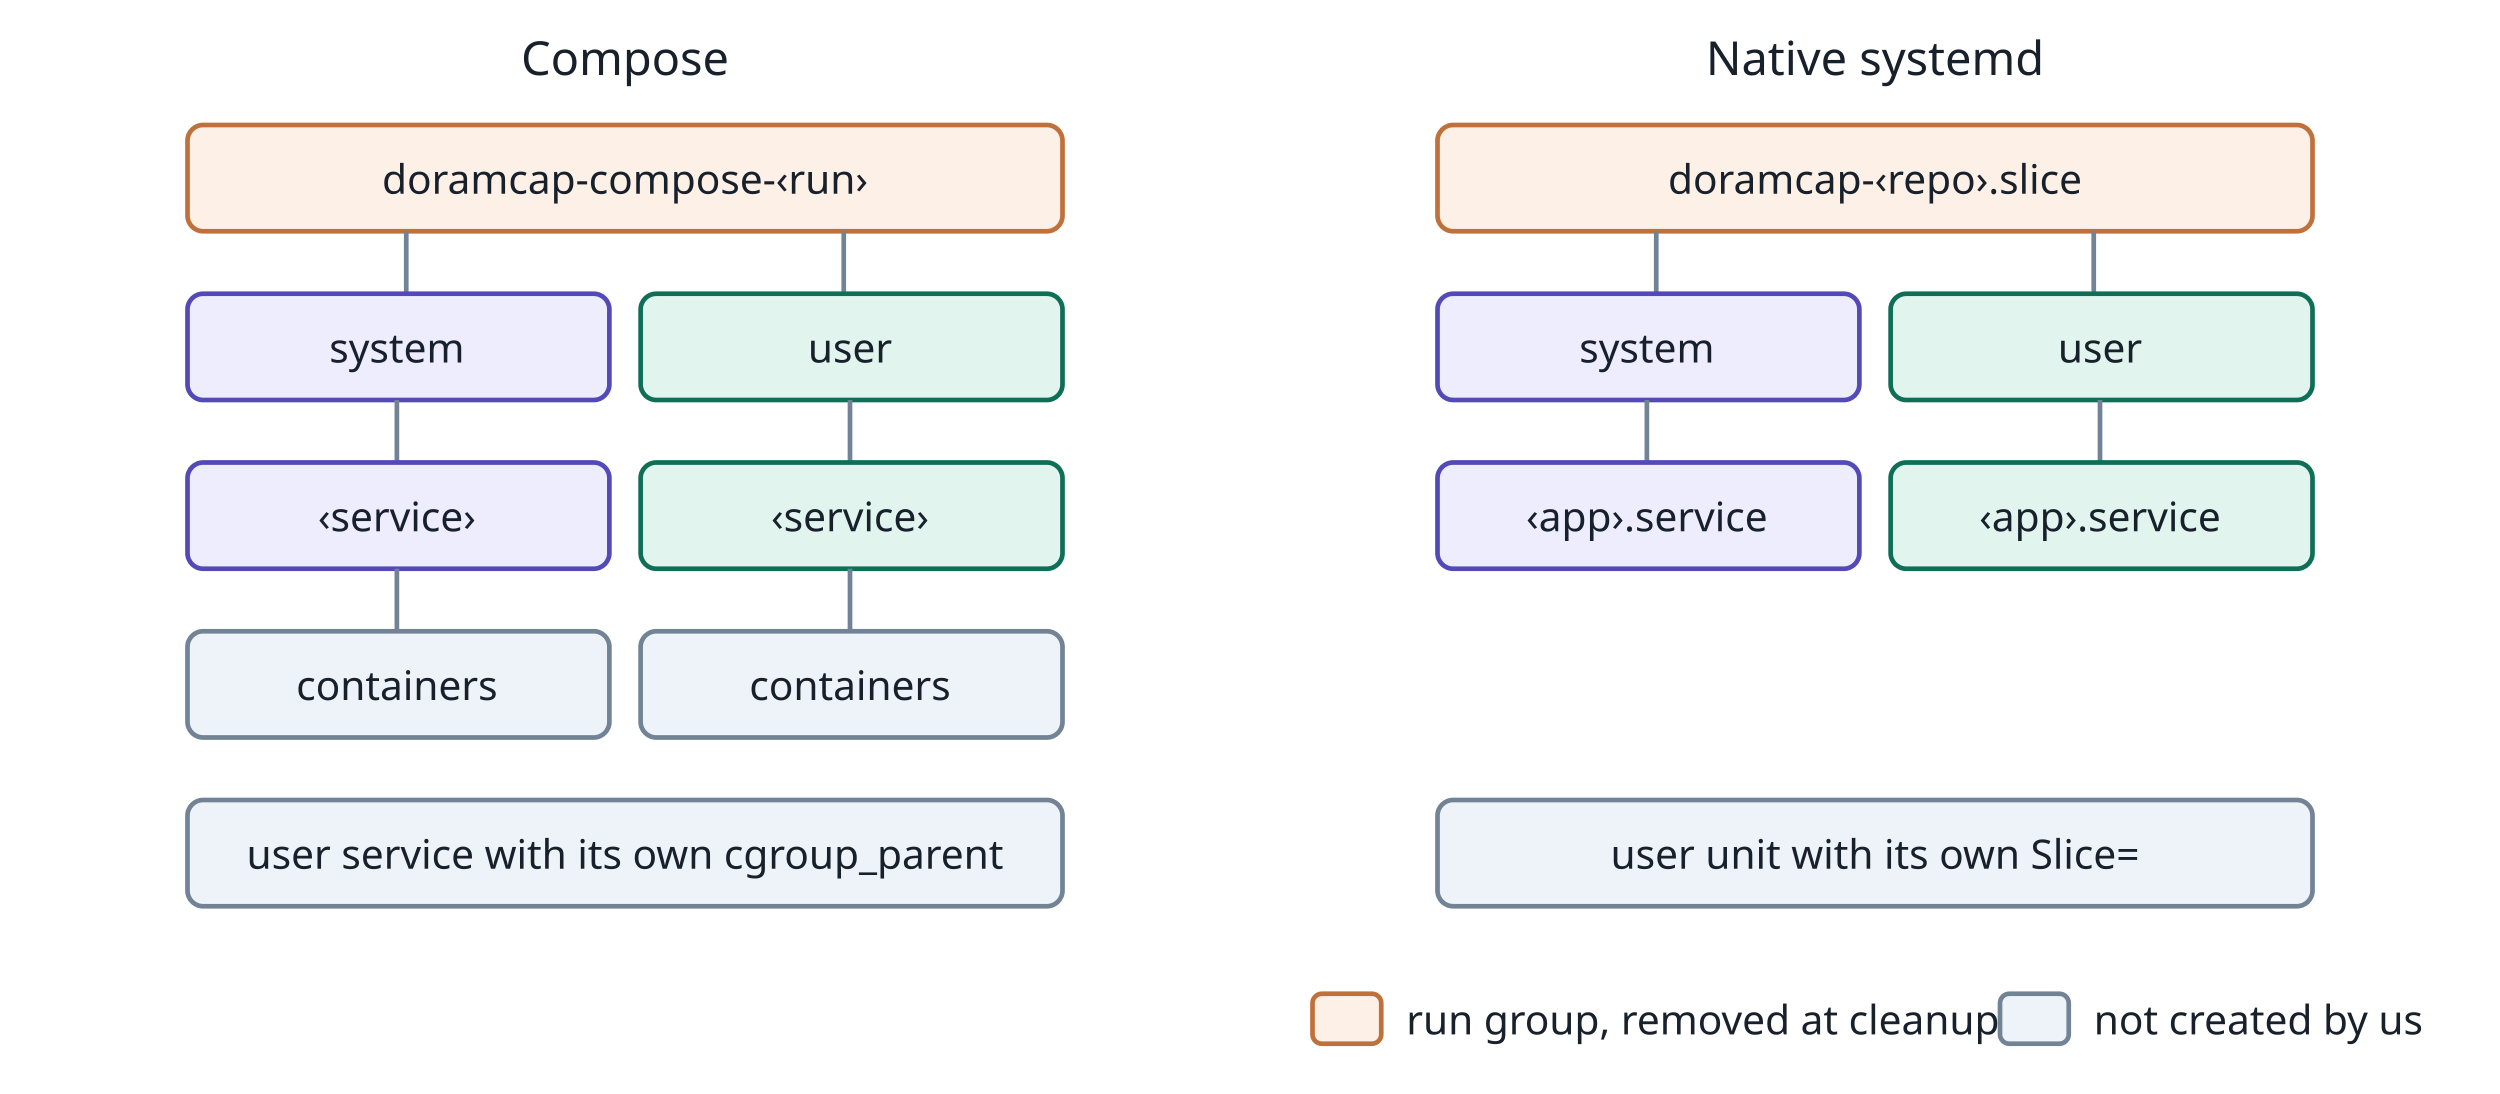
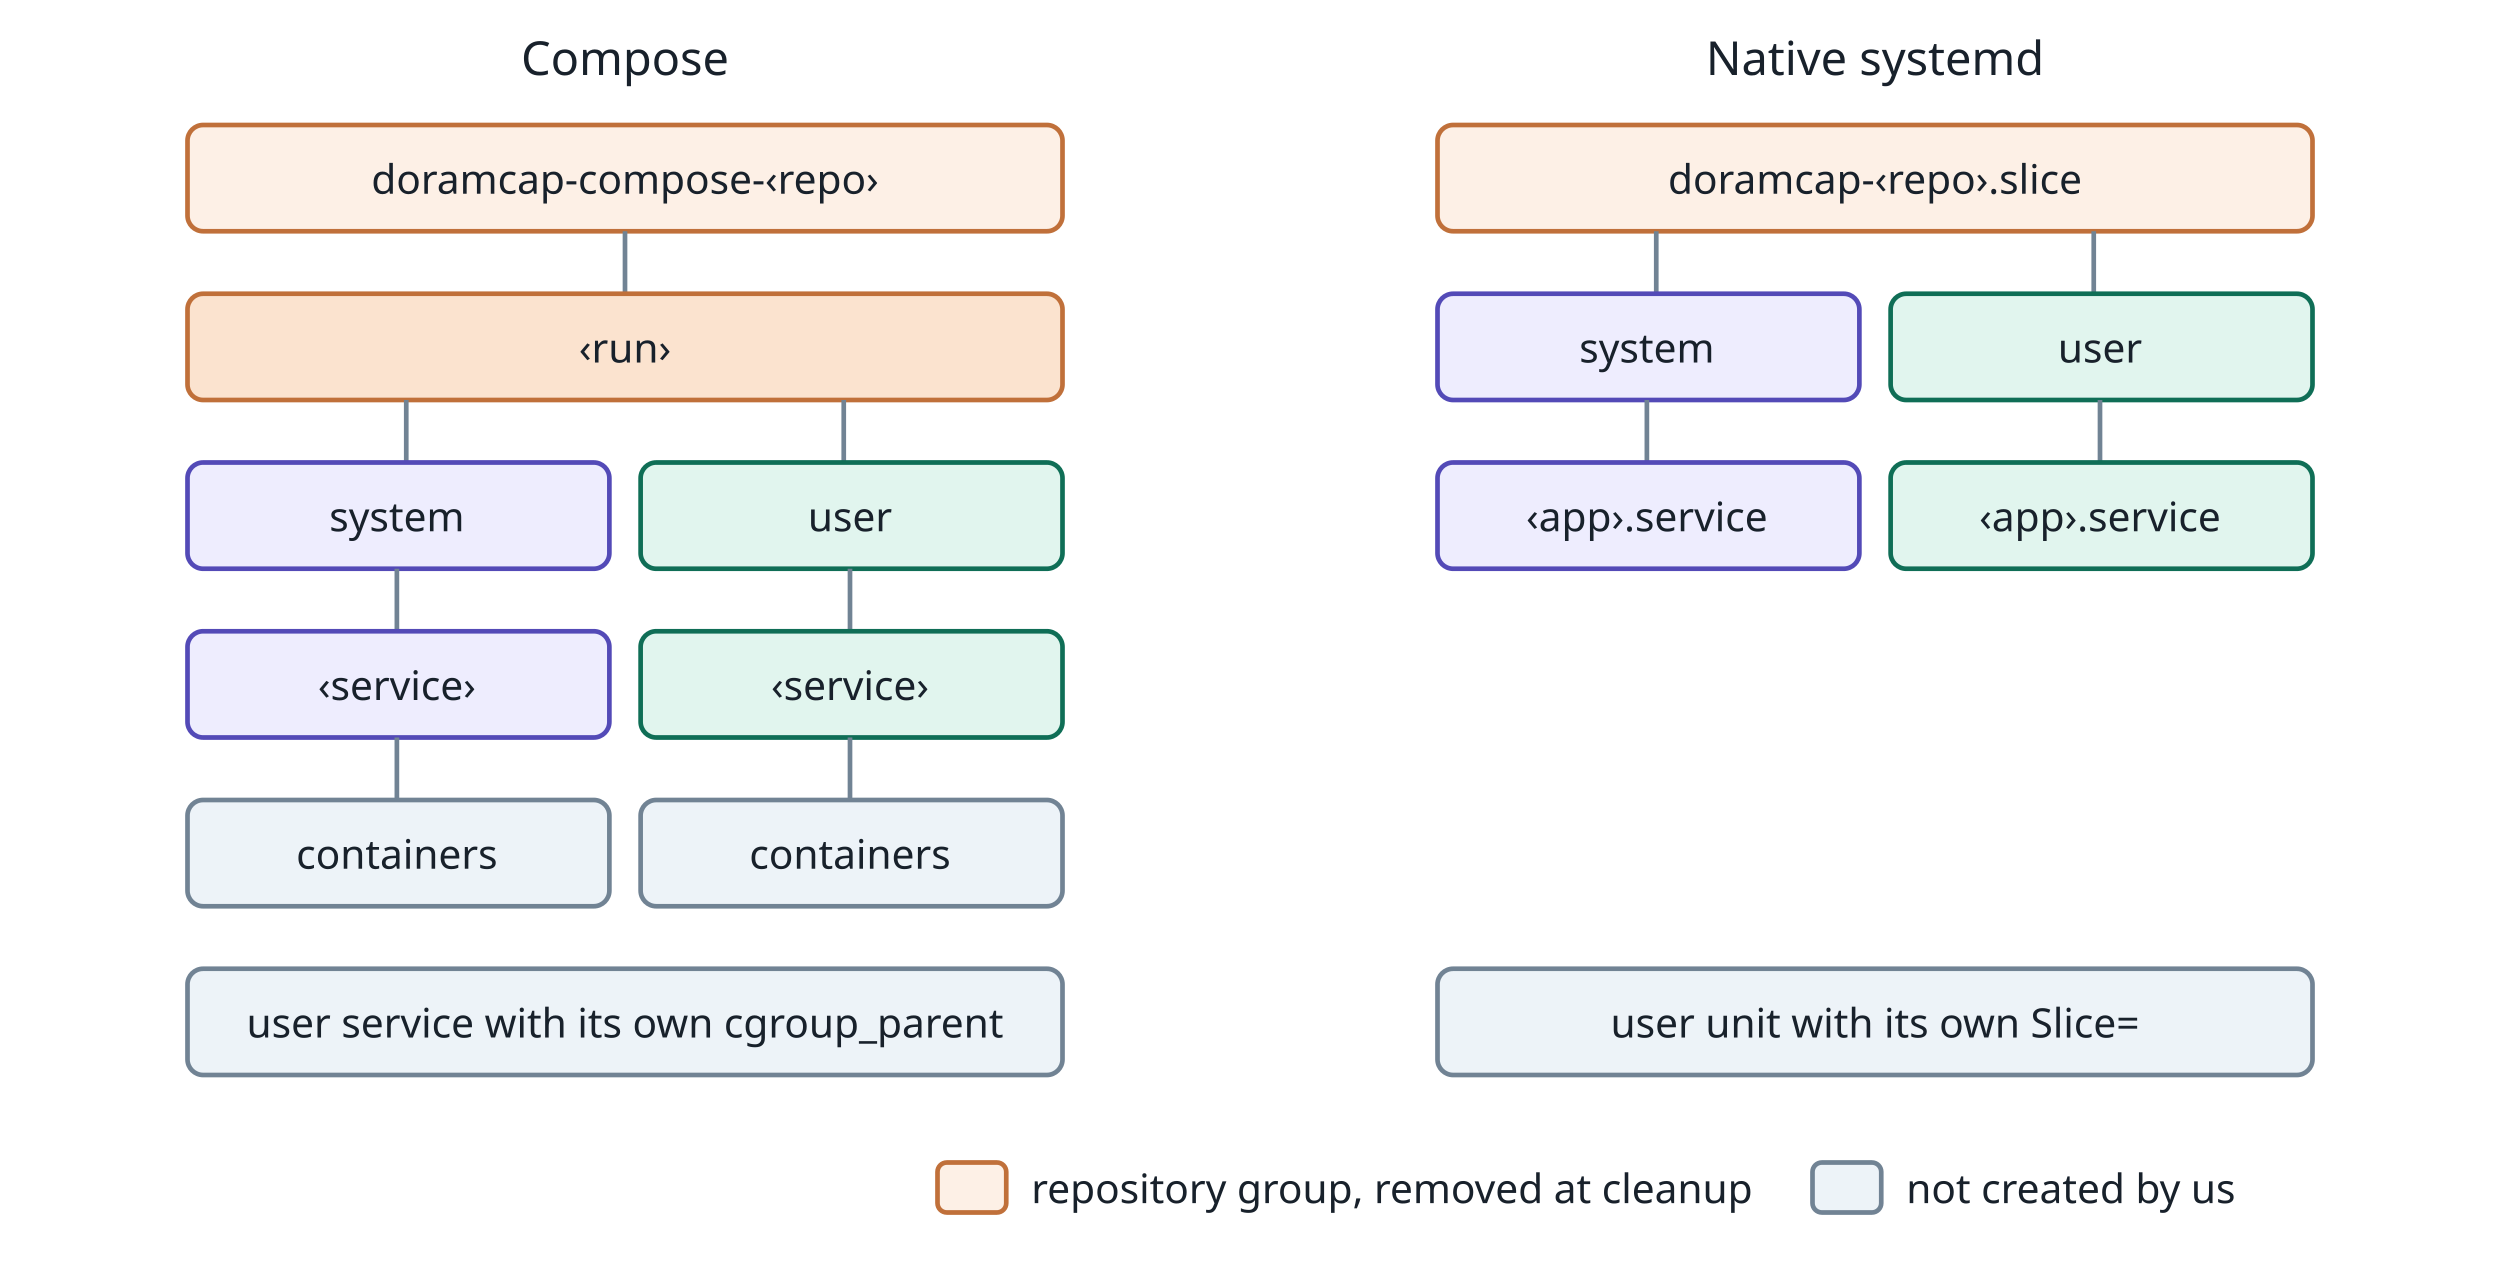
- <svg xmlns="http://www.w3.org/2000/svg" width="800" height="350" viewBox="0 0 800 350" role="img" aria-label="Per-app cgroups: one run group with system and user groups and one group per app, for Compose and native systemd">
-   <style>text{font:13px sans-serif;fill:#18212b}.h{font-size:15px}.s{fill:#4a5866}rect{stroke-width:1.5}.run{fill:#fdf0e6;stroke:#c0703a}.sys{fill:#eeedfe;stroke:#534ab7}.usr{fill:#e1f5ee;stroke:#0f6e56}.ext{fill:#edf3f8;stroke:#718394}path{fill:none;stroke:#718394;stroke-width:1.5}</style>
+ <svg xmlns="http://www.w3.org/2000/svg" width="800" height="404" viewBox="0 0 800 404" role="img" aria-label="Per-app cgroups: one repository group holding run groups with system and user groups and one group per app, for Compose and native systemd">
+   <style>text{font:13px sans-serif;fill:#18212b}.h{font-size:15px}.s{fill:#4a5866}rect{stroke-width:1.5}.repo{fill:#fdf0e6;stroke:#c0703a}.run{fill:#fbe3cf;stroke:#c0703a}.sys{fill:#eeedfe;stroke:#534ab7}.usr{fill:#e1f5ee;stroke:#0f6e56}.ext{fill:#edf3f8;stroke:#718394}path{fill:none;stroke:#718394;stroke-width:1.5}</style>
  <text x="200" y="24" text-anchor="middle" class="h">Compose</text>
  <text x="600" y="24" text-anchor="middle" class="h">Native systemd</text>
-   <rect class="run" x="60" y="40" width="280" height="34" rx="5" />
-   <text x="200" y="62" text-anchor="middle">doramcap-compose-‹run›</text>
-   <path d="M130 74v20M270 74v20" />
-   <rect class="sys" x="60" y="94" width="135" height="34" rx="5" />
-   <text x="127" y="116" text-anchor="middle">system</text>
-   <rect class="usr" x="205" y="94" width="135" height="34" rx="5" />
-   <text x="272" y="116" text-anchor="middle">user</text>
-   <path d="M127 128v20M272 128v20" />
+   <rect class="repo" x="60" y="40" width="280" height="34" rx="5" />
+   <text x="200" y="62" text-anchor="middle">doramcap-compose-‹repo›</text>
+   <path d="M200 74v20" />
+   <rect class="run" x="60" y="94" width="280" height="34" rx="5" />
+   <text x="200" y="116" text-anchor="middle">‹run›</text>
+   <path d="M130 128v20M270 128v20" />
  <rect class="sys" x="60" y="148" width="135" height="34" rx="5" />
-   <text x="127" y="170" text-anchor="middle">‹service›</text>
+   <text x="127" y="170" text-anchor="middle">system</text>
  <rect class="usr" x="205" y="148" width="135" height="34" rx="5" />
-   <text x="272" y="170" text-anchor="middle">‹service›</text>
+   <text x="272" y="170" text-anchor="middle">user</text>
  <path d="M127 182v20M272 182v20" />
-   <rect class="ext" x="60" y="202" width="135" height="34" rx="5" />
-   <text x="127" y="224" text-anchor="middle">containers</text>
-   <rect class="ext" x="205" y="202" width="135" height="34" rx="5" />
-   <text x="272" y="224" text-anchor="middle">containers</text>
-   <rect class="run" x="460" y="40" width="280" height="34" rx="5" />
+   <rect class="sys" x="60" y="202" width="135" height="34" rx="5" />
+   <text x="127" y="224" text-anchor="middle">‹service›</text>
+   <rect class="usr" x="205" y="202" width="135" height="34" rx="5" />
+   <text x="272" y="224" text-anchor="middle">‹service›</text>
+   <path d="M127 236v20M272 236v20" />
+   <rect class="ext" x="60" y="256" width="135" height="34" rx="5" />
+   <text x="127" y="278" text-anchor="middle">containers</text>
+   <rect class="ext" x="205" y="256" width="135" height="34" rx="5" />
+   <text x="272" y="278" text-anchor="middle">containers</text>
+   <rect class="repo" x="460" y="40" width="280" height="34" rx="5" />
  <text x="600" y="62" text-anchor="middle">doramcap-‹repo›.slice</text>
  <path d="M530 74v20M670 74v20" />
  <rect class="sys" x="460" y="94" width="135" height="34" rx="5" />
  <text x="527" y="116" text-anchor="middle">system</text>
  <rect class="usr" x="605" y="94" width="135" height="34" rx="5" />
  <text x="672" y="116" text-anchor="middle">user</text>
  <path d="M527 128v20M672 128v20" />
  <rect class="sys" x="460" y="148" width="135" height="34" rx="5" />
  <text x="527" y="170" text-anchor="middle">‹app›.service</text>
  <rect class="usr" x="605" y="148" width="135" height="34" rx="5" />
  <text x="672" y="170" text-anchor="middle">‹app›.service</text>
-   <rect class="ext" x="460" y="256" width="280" height="34" rx="5" />
-   <text x="600" y="278" text-anchor="middle">user unit with its own Slice=</text>
-   <rect class="ext" x="60" y="256" width="280" height="34" rx="5" />
-   <text x="200" y="278" text-anchor="middle">user service with its own cgroup_parent</text>
-   <rect class="run" x="420" y="318" width="22" height="16" rx="3" />
-   <text x="450" y="331">run group, removed at cleanup</text>
-   <rect class="ext" x="640" y="318" width="22" height="16" rx="3" />
-   <text x="670" y="331">not created by us</text>
+   <rect class="ext" x="60" y="310" width="280" height="34" rx="5" />
+   <text x="200" y="332" text-anchor="middle">user service with its own cgroup_parent</text>
+   <rect class="ext" x="460" y="310" width="280" height="34" rx="5" />
+   <text x="600" y="332" text-anchor="middle">user unit with its own Slice=</text>
+   <rect class="repo" x="300" y="372" width="22" height="16" rx="3" />
+   <text x="330" y="385">repository group, removed at cleanup</text>
+   <rect class="ext" x="580" y="372" width="22" height="16" rx="3" />
+   <text x="610" y="385">not created by us</text>
</svg>
